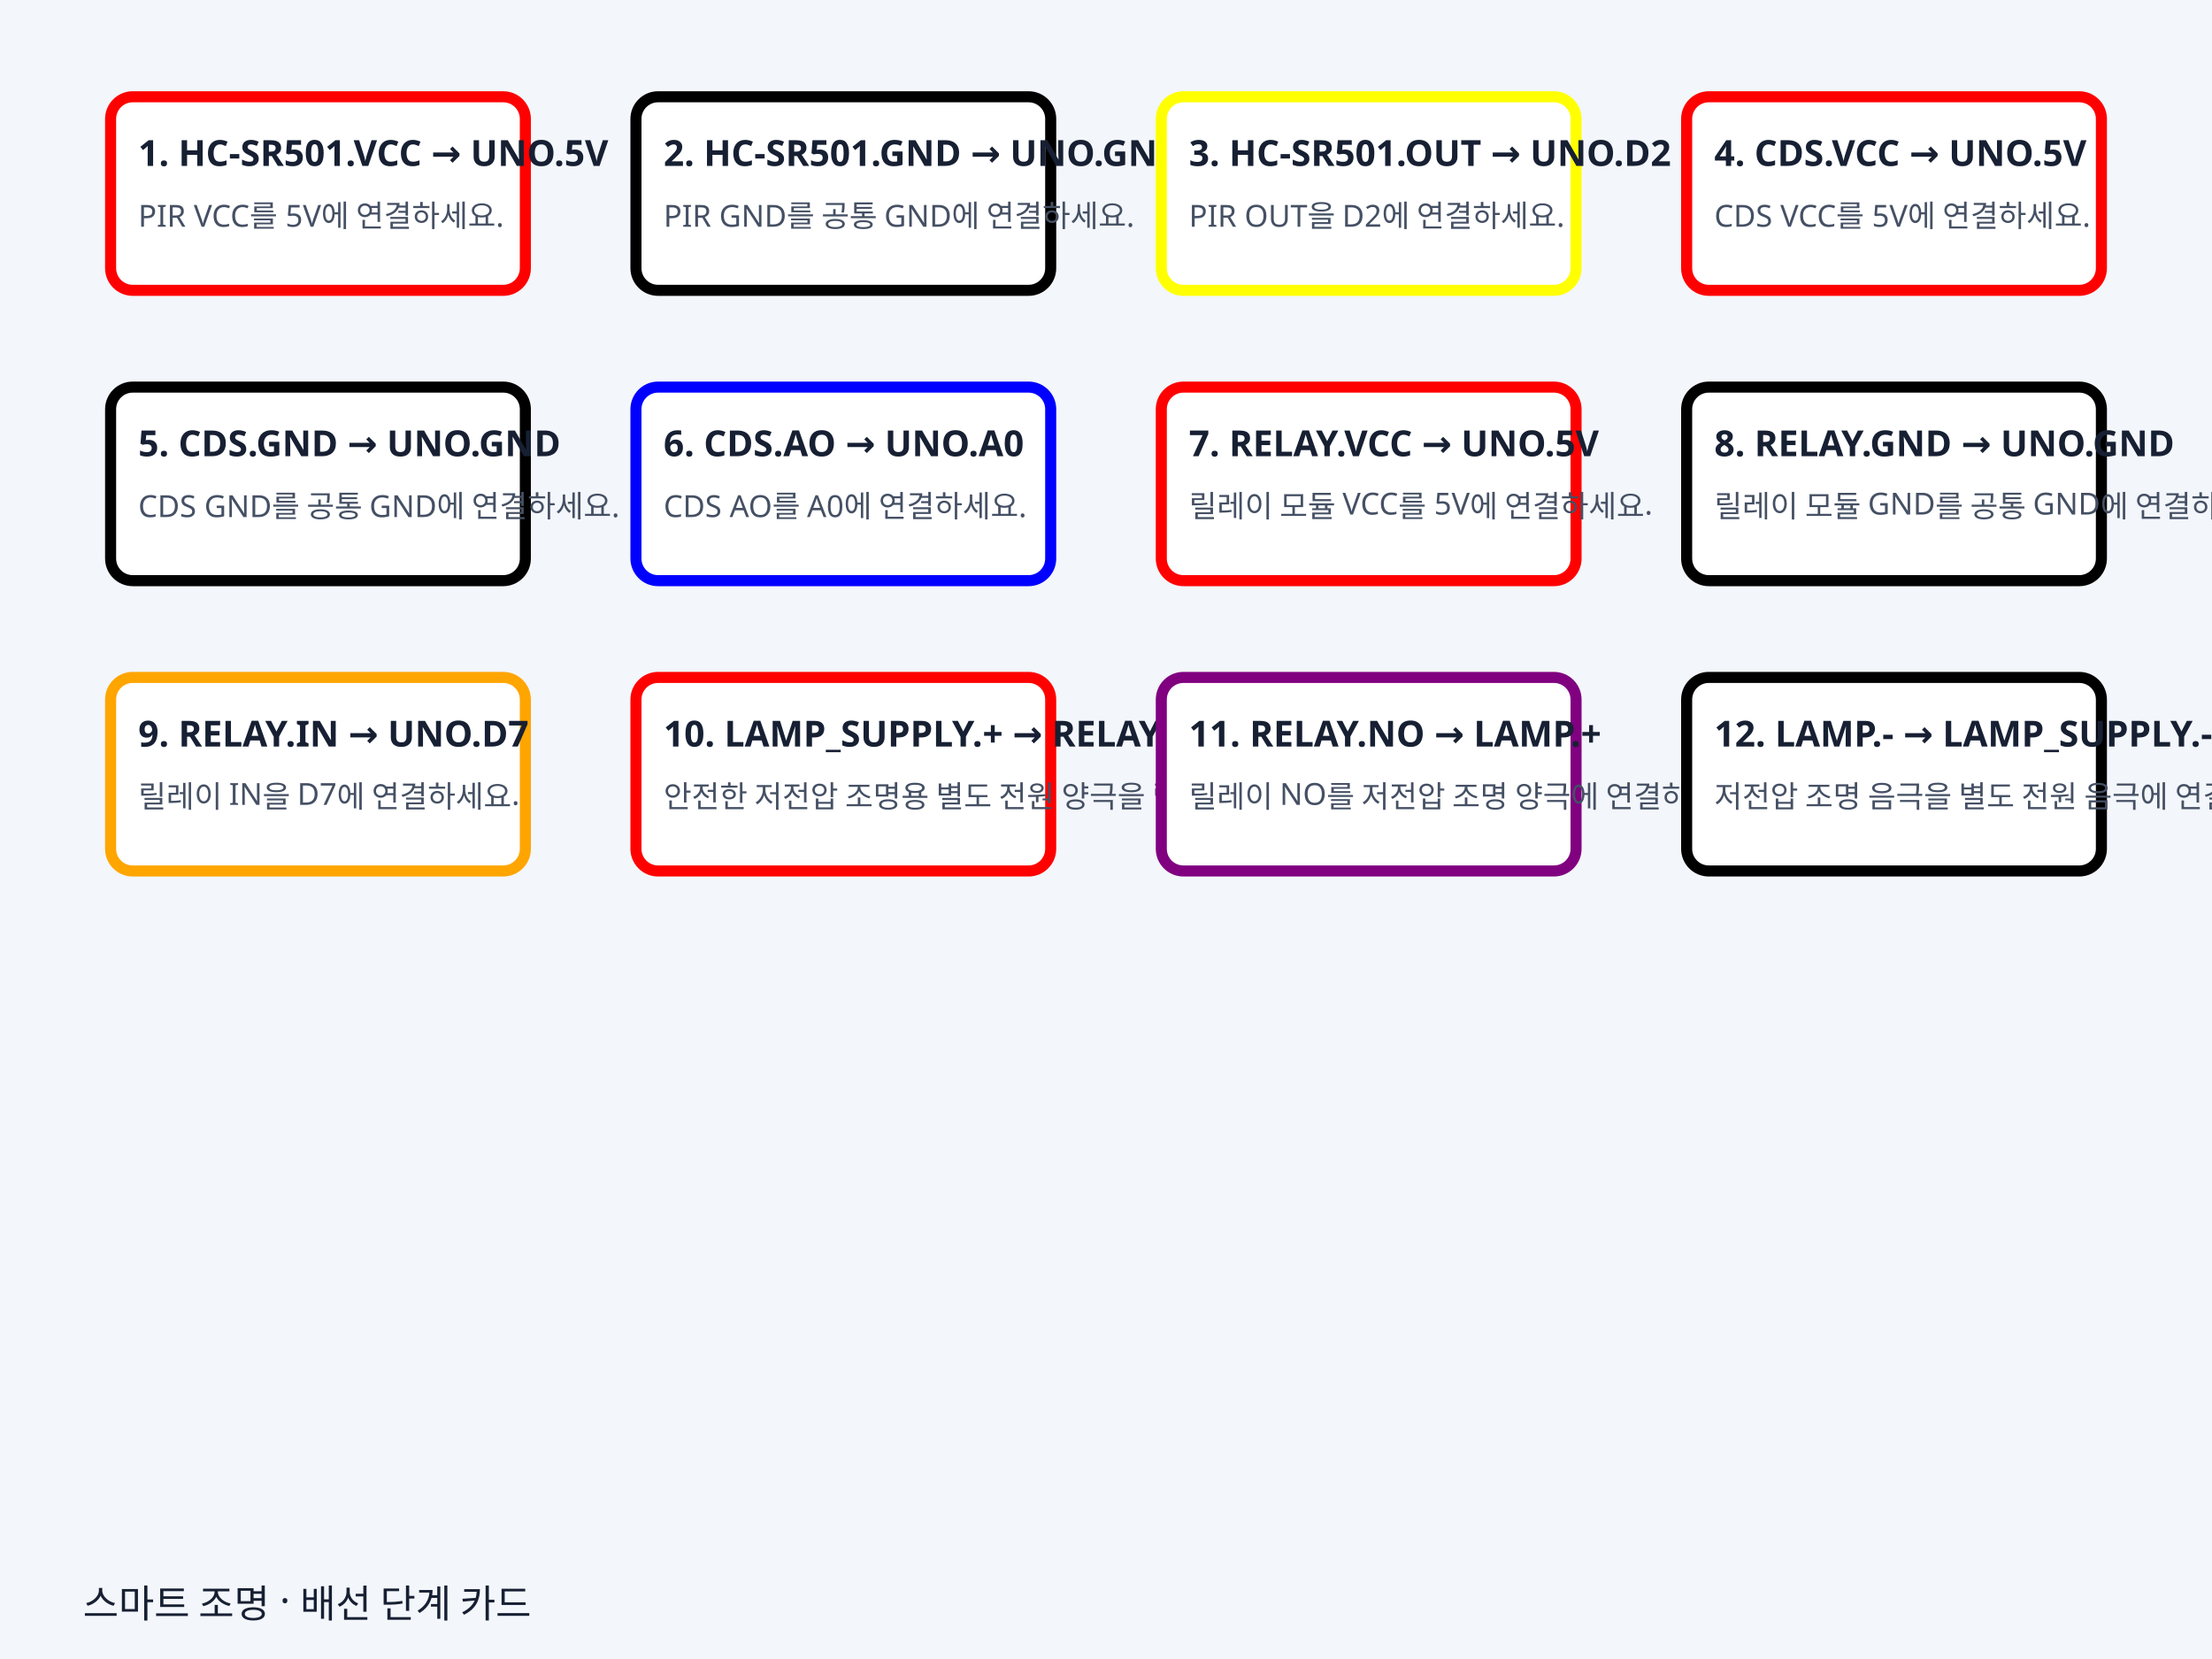
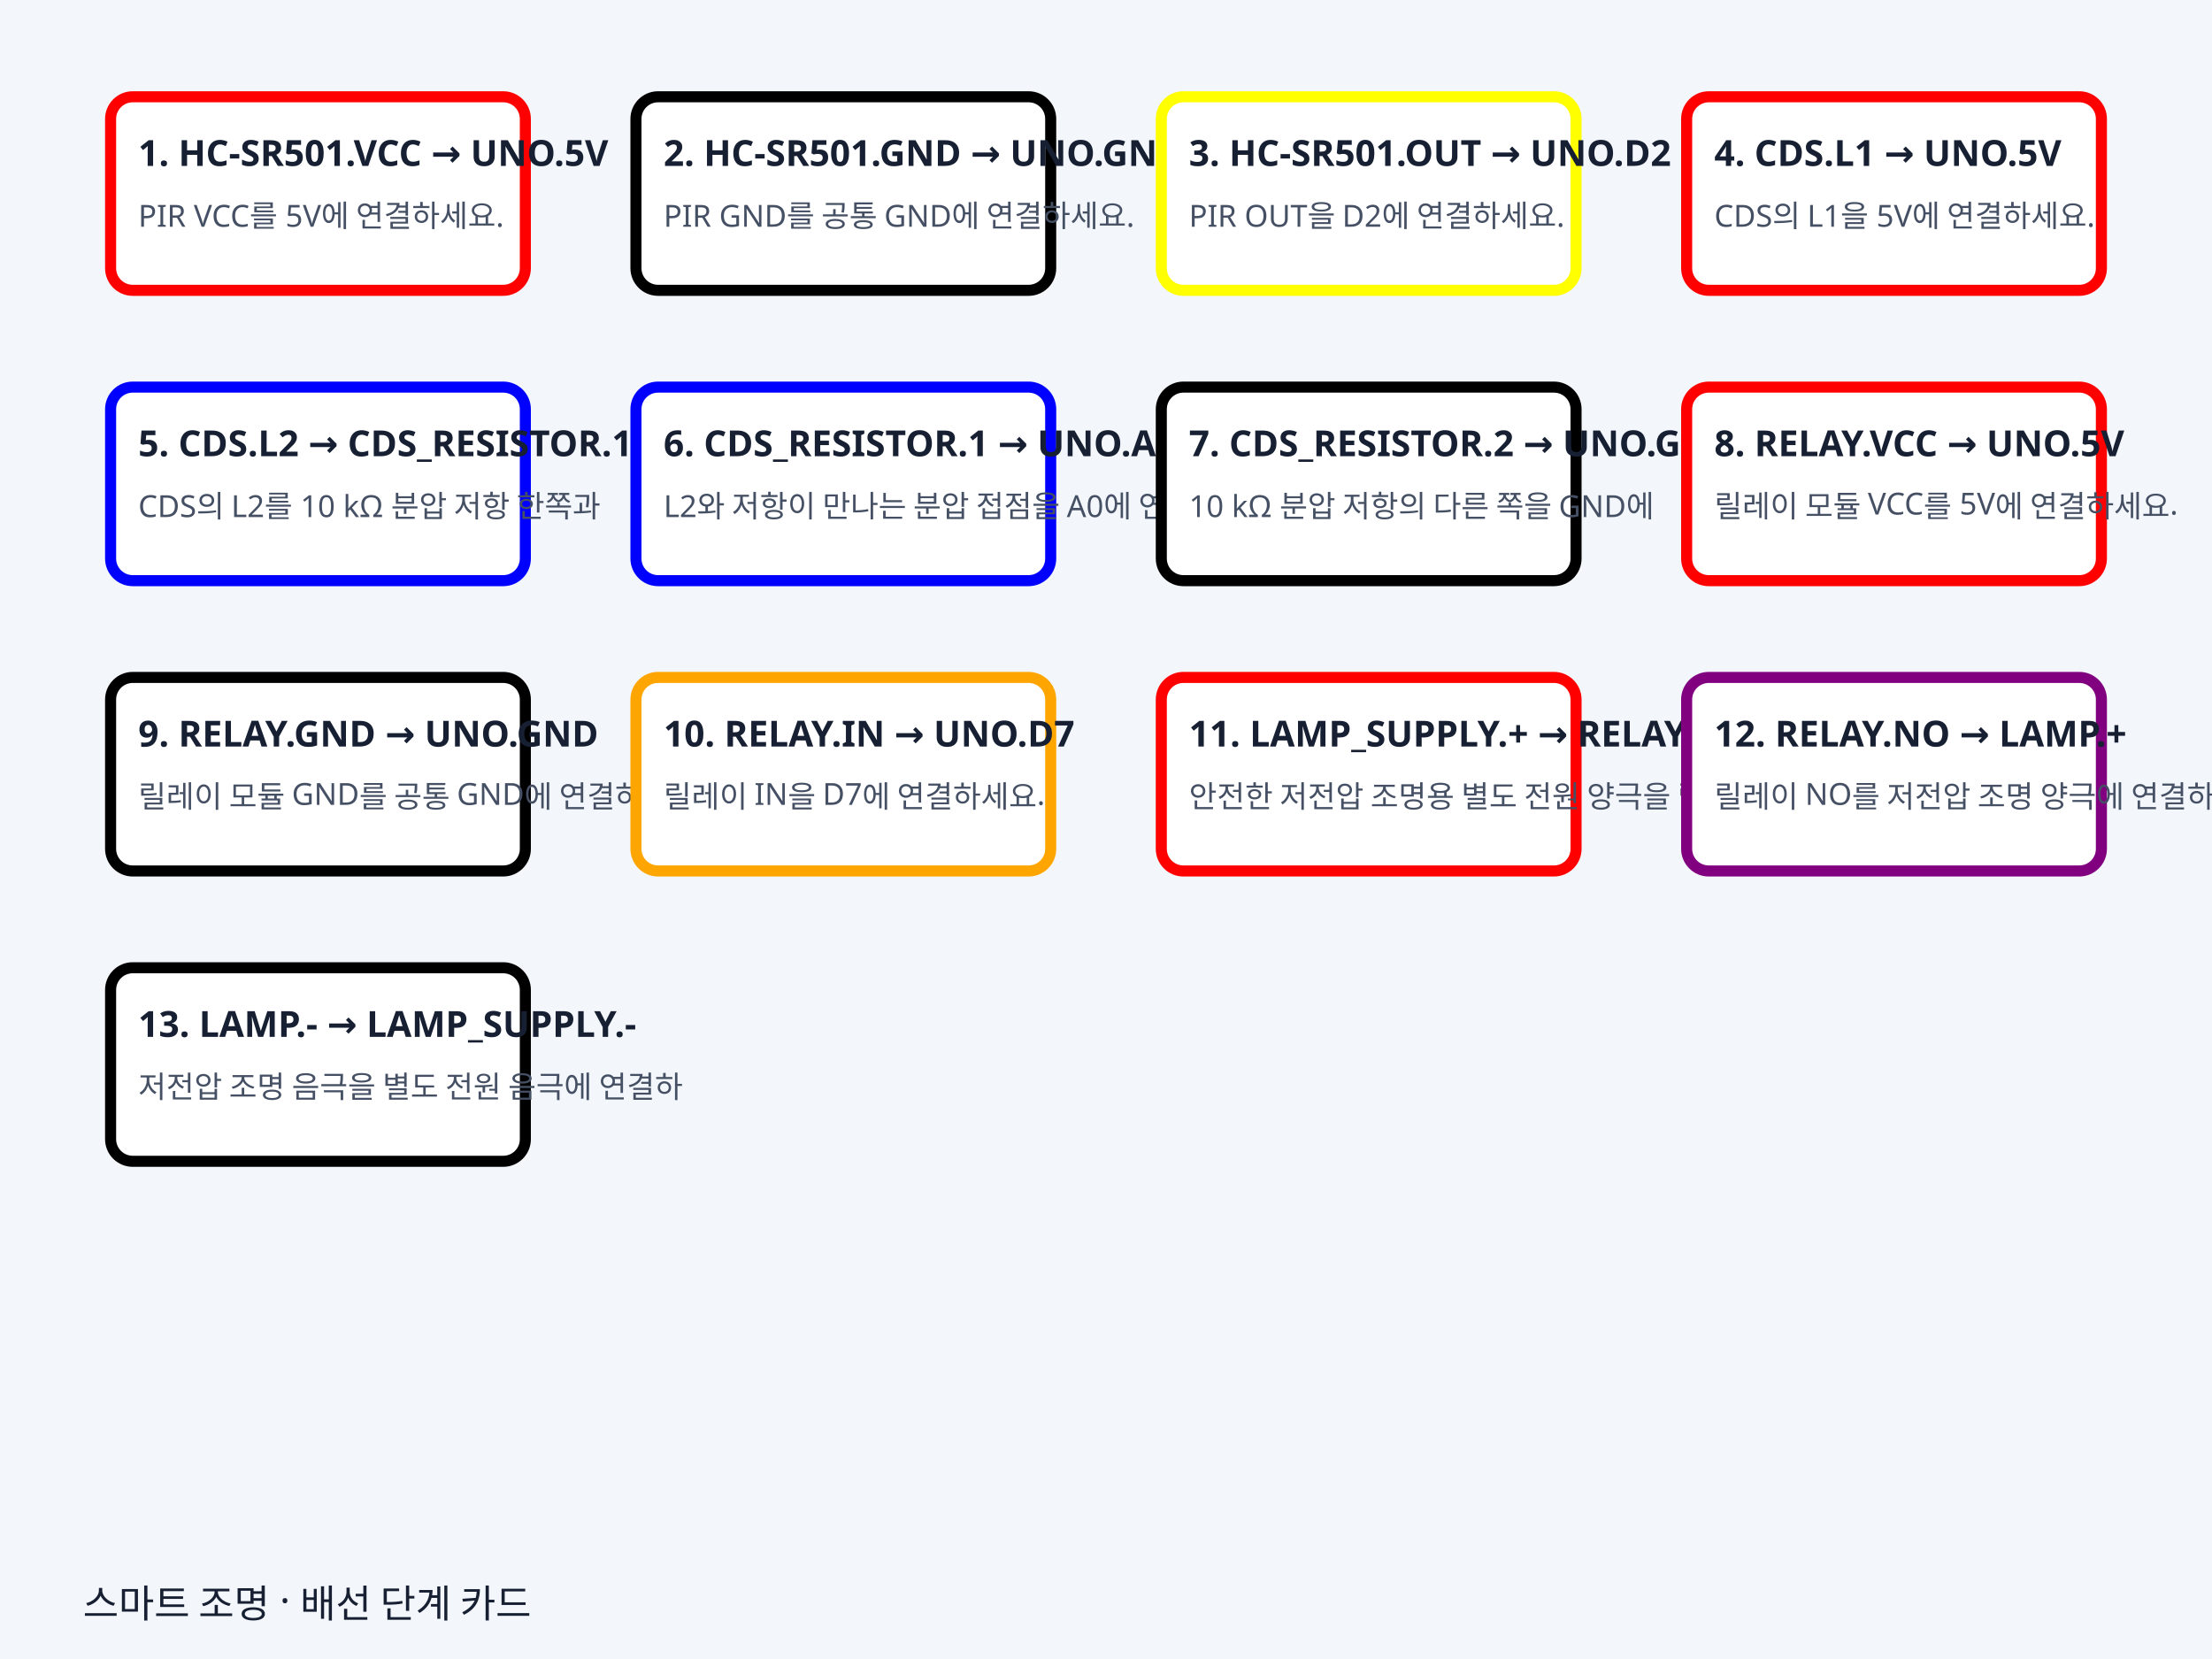
<svg xmlns="http://www.w3.org/2000/svg" width="800" height="600" viewBox="0 0 800 600">
  <rect width="100%" height="100%" fill="#f3f6fa" />
  <text x="30" y="585" font-family="sans-serif" font-size="14" fill="#172033">스마트 조명 · 배선 단계 카드</text>
  <g>
    <rect x="40" y="35" width="150" height="70" rx="8" fill="#ffffff" stroke="red" stroke-width="4" />
    <text x="50" y="60" font-family="sans-serif" font-size="13" font-weight="700" fill="#172033">1. HC-SR501.VCC → UNO.5V</text>
    <text x="50" y="82" font-family="sans-serif" font-size="11" fill="#455064">PIR VCC를 5V에 연결하세요.</text>
  </g>
  <g>
    <rect x="230" y="35" width="150" height="70" rx="8" fill="#ffffff" stroke="black" stroke-width="4" />
    <text x="240" y="60" font-family="sans-serif" font-size="13" font-weight="700" fill="#172033">2. HC-SR501.GND → UNO.GND</text>
    <text x="240" y="82" font-family="sans-serif" font-size="11" fill="#455064">PIR GND를 공통 GND에 연결하세요.</text>
  </g>
  <g>
    <rect x="420" y="35" width="150" height="70" rx="8" fill="#ffffff" stroke="yellow" stroke-width="4" />
    <text x="430" y="60" font-family="sans-serif" font-size="13" font-weight="700" fill="#172033">3. HC-SR501.OUT → UNO.D2</text>
    <text x="430" y="82" font-family="sans-serif" font-size="11" fill="#455064">PIR OUT을 D2에 연결하세요.</text>
  </g>
  <g>
    <rect x="610" y="35" width="150" height="70" rx="8" fill="#ffffff" stroke="red" stroke-width="4" />
-     <text x="620" y="60" font-family="sans-serif" font-size="13" font-weight="700" fill="#172033">4. CDS.VCC → UNO.5V</text>
-     <text x="620" y="82" font-family="sans-serif" font-size="11" fill="#455064">CDS VCC를 5V에 연결하세요.</text>
+     <text x="620" y="60" font-family="sans-serif" font-size="13" font-weight="700" fill="#172033">4. CDS.L1 → UNO.5V</text>
+     <text x="620" y="82" font-family="sans-serif" font-size="11" fill="#455064">CDS의 L1을 5V에 연결하세요.</text>
  </g>
  <g>
-     <rect x="40" y="140" width="150" height="70" rx="8" fill="#ffffff" stroke="black" stroke-width="4" />
-     <text x="50" y="165" font-family="sans-serif" font-size="13" font-weight="700" fill="#172033">5. CDS.GND → UNO.GND</text>
-     <text x="50" y="187" font-family="sans-serif" font-size="11" fill="#455064">CDS GND를 공통 GND에 연결하세요.</text>
+     <rect x="40" y="140" width="150" height="70" rx="8" fill="#ffffff" stroke="blue" stroke-width="4" />
+     <text x="50" y="165" font-family="sans-serif" font-size="13" font-weight="700" fill="#172033">5. CDS.L2 → CDS_RESISTOR.1</text>
+     <text x="50" y="187" font-family="sans-serif" font-size="11" fill="#455064">CDS의 L2를 10 kΩ 분압 저항 한쪽과</text>
  </g>
  <g>
    <rect x="230" y="140" width="150" height="70" rx="8" fill="#ffffff" stroke="blue" stroke-width="4" />
-     <text x="240" y="165" font-family="sans-serif" font-size="13" font-weight="700" fill="#172033">6. CDS.AO → UNO.A0</text>
-     <text x="240" y="187" font-family="sans-serif" font-size="11" fill="#455064">CDS AO를 A0에 연결하세요.</text>
+     <text x="240" y="165" font-family="sans-serif" font-size="13" font-weight="700" fill="#172033">6. CDS_RESISTOR.1 → UNO.A0</text>
+     <text x="240" y="187" font-family="sans-serif" font-size="11" fill="#455064">L2와 저항이 만나는 분압 접점을 A0에 연</text>
  </g>
  <g>
-     <rect x="420" y="140" width="150" height="70" rx="8" fill="#ffffff" stroke="red" stroke-width="4" />
-     <text x="430" y="165" font-family="sans-serif" font-size="13" font-weight="700" fill="#172033">7. RELAY.VCC → UNO.5V</text>
-     <text x="430" y="187" font-family="sans-serif" font-size="11" fill="#455064">릴레이 모듈 VCC를 5V에 연결하세요.</text>
+     <rect x="420" y="140" width="150" height="70" rx="8" fill="#ffffff" stroke="black" stroke-width="4" />
+     <text x="430" y="165" font-family="sans-serif" font-size="13" font-weight="700" fill="#172033">7. CDS_RESISTOR.2 → UNO.GND</text>
+     <text x="430" y="187" font-family="sans-serif" font-size="11" fill="#455064">10 kΩ 분압 저항의 다른 쪽을 GND에 </text>
  </g>
  <g>
-     <rect x="610" y="140" width="150" height="70" rx="8" fill="#ffffff" stroke="black" stroke-width="4" />
-     <text x="620" y="165" font-family="sans-serif" font-size="13" font-weight="700" fill="#172033">8. RELAY.GND → UNO.GND</text>
-     <text x="620" y="187" font-family="sans-serif" font-size="11" fill="#455064">릴레이 모듈 GND를 공통 GND에 연결하세</text>
+     <rect x="610" y="140" width="150" height="70" rx="8" fill="#ffffff" stroke="red" stroke-width="4" />
+     <text x="620" y="165" font-family="sans-serif" font-size="13" font-weight="700" fill="#172033">8. RELAY.VCC → UNO.5V</text>
+     <text x="620" y="187" font-family="sans-serif" font-size="11" fill="#455064">릴레이 모듈 VCC를 5V에 연결하세요.</text>
  </g>
  <g>
-     <rect x="40" y="245" width="150" height="70" rx="8" fill="#ffffff" stroke="orange" stroke-width="4" />
-     <text x="50" y="270" font-family="sans-serif" font-size="13" font-weight="700" fill="#172033">9. RELAY.IN → UNO.D7</text>
-     <text x="50" y="292" font-family="sans-serif" font-size="11" fill="#455064">릴레이 IN을 D7에 연결하세요.</text>
+     <rect x="40" y="245" width="150" height="70" rx="8" fill="#ffffff" stroke="black" stroke-width="4" />
+     <text x="50" y="270" font-family="sans-serif" font-size="13" font-weight="700" fill="#172033">9. RELAY.GND → UNO.GND</text>
+     <text x="50" y="292" font-family="sans-serif" font-size="11" fill="#455064">릴레이 모듈 GND를 공통 GND에 연결하세</text>
  </g>
  <g>
-     <rect x="230" y="245" width="150" height="70" rx="8" fill="#ffffff" stroke="red" stroke-width="4" />
-     <text x="240" y="270" font-family="sans-serif" font-size="13" font-weight="700" fill="#172033">10. LAMP_SUPPLY.+ → RELAY.COM</text>
-     <text x="240" y="292" font-family="sans-serif" font-size="11" fill="#455064">안전한 저전압 조명용 별도 전원 양극을 릴레</text>
+     <rect x="230" y="245" width="150" height="70" rx="8" fill="#ffffff" stroke="orange" stroke-width="4" />
+     <text x="240" y="270" font-family="sans-serif" font-size="13" font-weight="700" fill="#172033">10. RELAY.IN → UNO.D7</text>
+     <text x="240" y="292" font-family="sans-serif" font-size="11" fill="#455064">릴레이 IN을 D7에 연결하세요.</text>
  </g>
  <g>
-     <rect x="420" y="245" width="150" height="70" rx="8" fill="#ffffff" stroke="purple" stroke-width="4" />
-     <text x="430" y="270" font-family="sans-serif" font-size="13" font-weight="700" fill="#172033">11. RELAY.NO → LAMP.+</text>
-     <text x="430" y="292" font-family="sans-serif" font-size="11" fill="#455064">릴레이 NO를 저전압 조명 양극에 연결하세요</text>
+     <rect x="420" y="245" width="150" height="70" rx="8" fill="#ffffff" stroke="red" stroke-width="4" />
+     <text x="430" y="270" font-family="sans-serif" font-size="13" font-weight="700" fill="#172033">11. LAMP_SUPPLY.+ → RELAY.COM</text>
+     <text x="430" y="292" font-family="sans-serif" font-size="11" fill="#455064">안전한 저전압 조명용 별도 전원 양극을 릴레</text>
  </g>
  <g>
-     <rect x="610" y="245" width="150" height="70" rx="8" fill="#ffffff" stroke="black" stroke-width="4" />
-     <text x="620" y="270" font-family="sans-serif" font-size="13" font-weight="700" fill="#172033">12. LAMP.- → LAMP_SUPPLY.-</text>
-     <text x="620" y="292" font-family="sans-serif" font-size="11" fill="#455064">저전압 조명 음극을 별도 전원 음극에 연결하</text>
+     <rect x="610" y="245" width="150" height="70" rx="8" fill="#ffffff" stroke="purple" stroke-width="4" />
+     <text x="620" y="270" font-family="sans-serif" font-size="13" font-weight="700" fill="#172033">12. RELAY.NO → LAMP.+</text>
+     <text x="620" y="292" font-family="sans-serif" font-size="11" fill="#455064">릴레이 NO를 저전압 조명 양극에 연결하세요</text>
+   </g>
+   <g>
+     <rect x="40" y="350" width="150" height="70" rx="8" fill="#ffffff" stroke="black" stroke-width="4" />
+     <text x="50" y="375" font-family="sans-serif" font-size="13" font-weight="700" fill="#172033">13. LAMP.- → LAMP_SUPPLY.-</text>
+     <text x="50" y="397" font-family="sans-serif" font-size="11" fill="#455064">저전압 조명 음극을 별도 전원 음극에 연결하</text>
  </g>
</svg>
